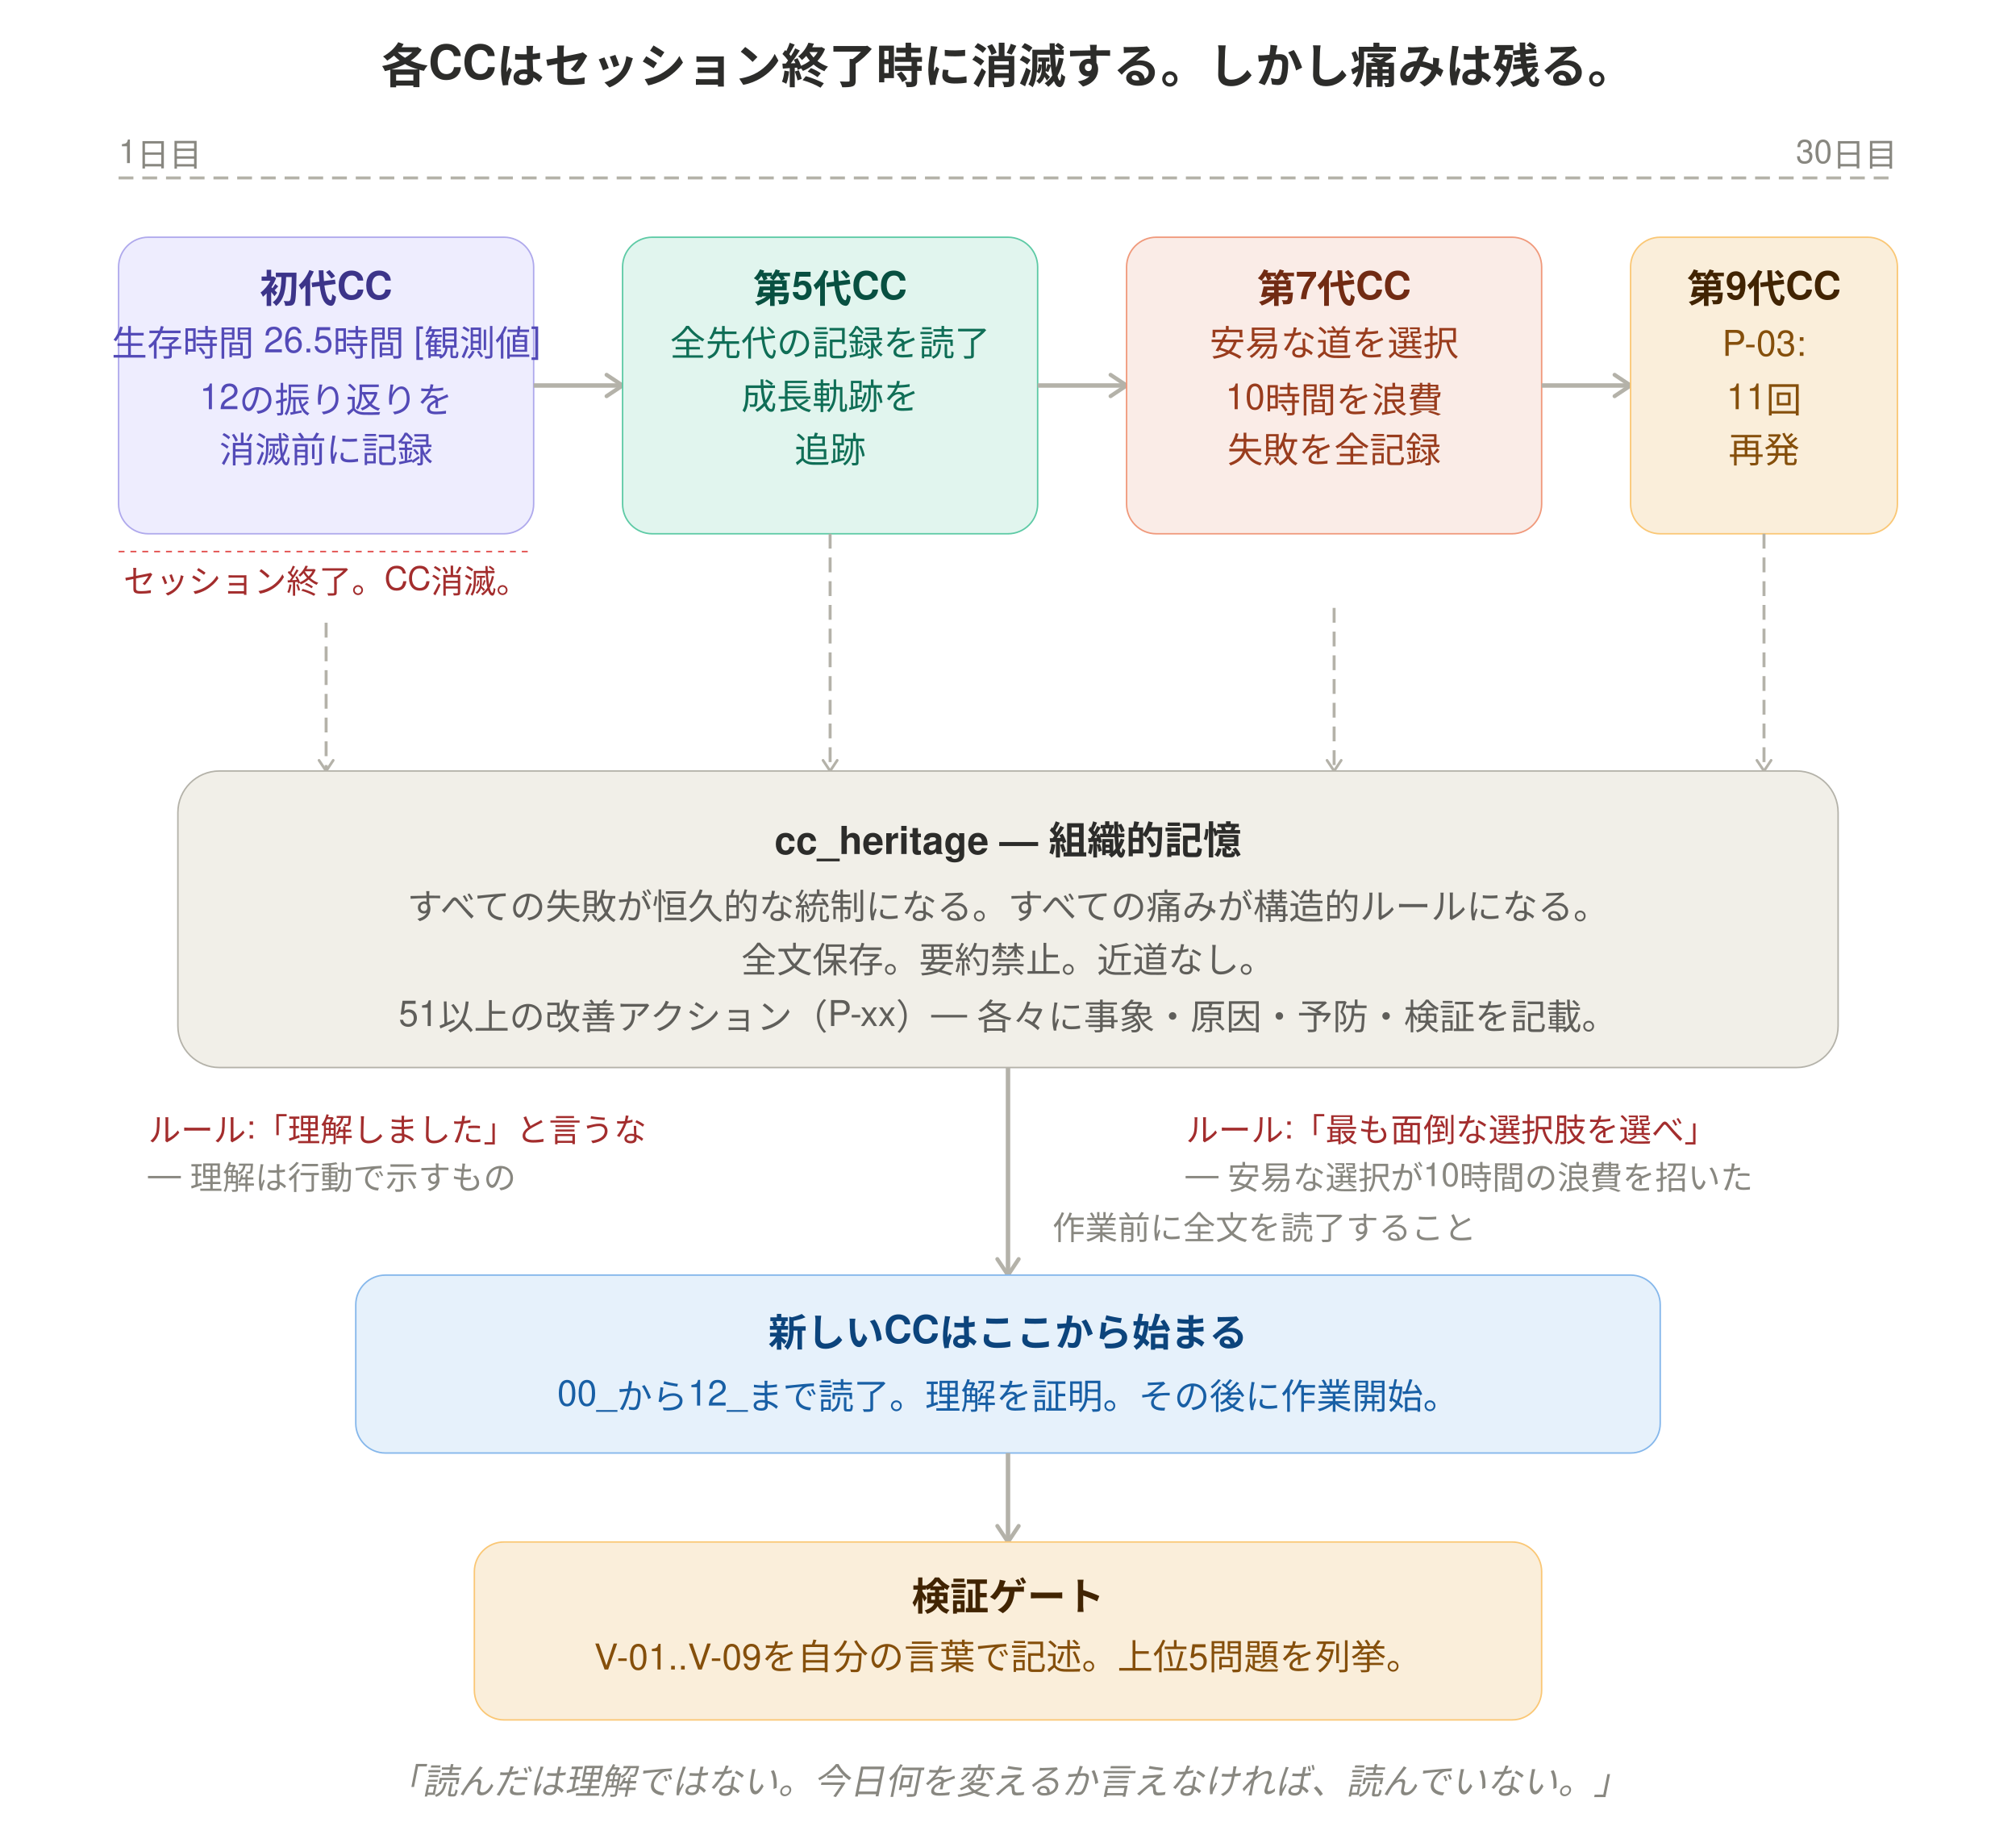
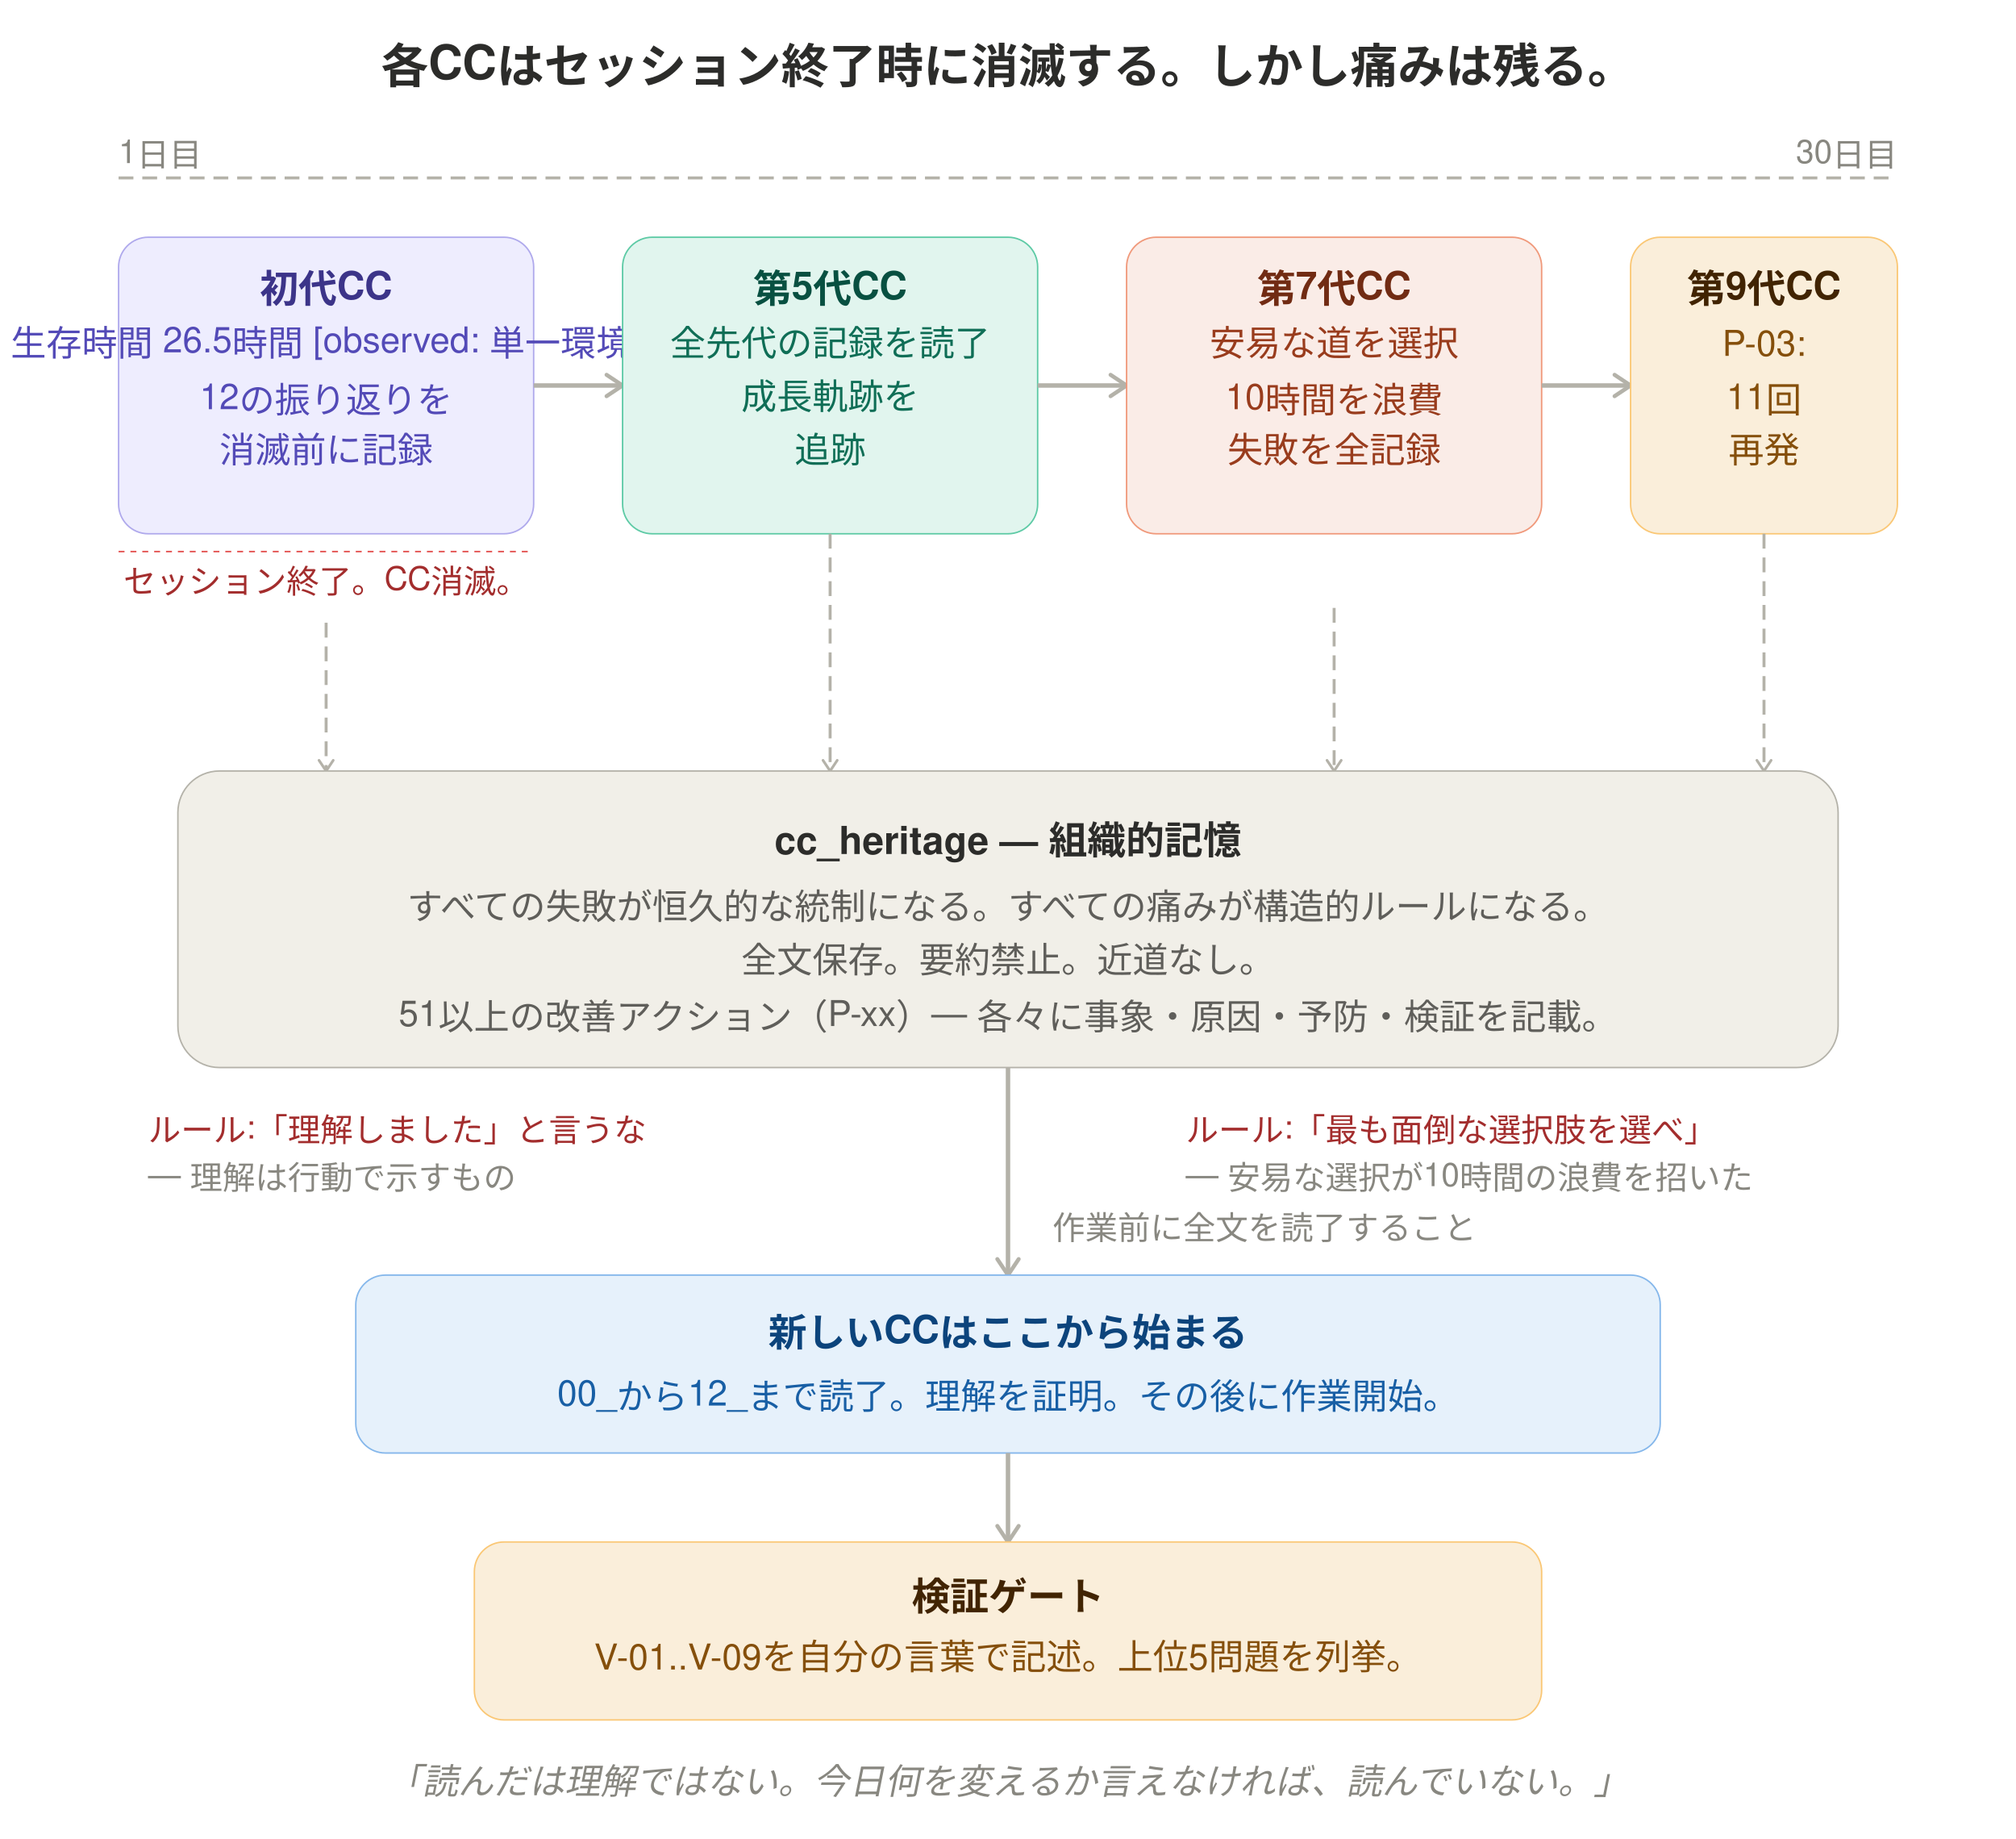
<svg xmlns="http://www.w3.org/2000/svg" width="680" viewBox="0 0 680 620">
  <style>
  text { font-family: -apple-system, BlinkMacSystemFont, "Segoe UI", Helvetica, Arial, sans-serif; }
  .h1 { font-size: 16px; font-weight: 600; }
  .h2 { font-size: 13px; font-weight: 600; }
  .body { font-size: 12px; }
  .small { font-size: 11px; }
  .quote { font-size: 12px; font-style: italic; }

  /* Light mode */
  .t-primary { fill: #2C2C2A; }
  .t-secondary { fill: #5F5E5A; }
  .t-muted { fill: #888780; }
  .t-danger { fill: #A32D2D; }

  .bg-gen1 { fill: #EEEDFE; stroke: #AFA9EC; }
  .t-gen1 { fill: #3C3489; } .ts-gen1 { fill: #534AB7; }
  .bg-gen5 { fill: #E1F5EE; stroke: #5DCAA5; }
  .t-gen5 { fill: #085041; } .ts-gen5 { fill: #0F6E56; }
  .bg-gen7 { fill: #FAECE7; stroke: #F0997B; }
  .t-gen7 { fill: #712B13; } .ts-gen7 { fill: #993C1D; }
  .bg-gen9 { fill: #FAEEDA; stroke: #FAC775; }
  .t-gen9 { fill: #412402; } .ts-gen9 { fill: #854F0B; }

  .bg-heritage { fill: #F1EFE8; stroke: #B4B2A9; }
  .t-heritage { fill: #2C2C2A; } .ts-heritage { fill: #5F5E5A; }

  .bg-newcc { fill: #E6F1FB; stroke: #85B7EB; }
  .t-newcc { fill: #0C447C; } .ts-newcc { fill: #185FA5; }

  .bg-gate { fill: #FAEEDA; stroke: #FAC775; }
  .t-gate { fill: #412402; } .ts-gate { fill: #854F0B; }

  .conn { stroke: #B4B2A9; stroke-width: 1.5; }
  .conn-dash { stroke: #B4B2A9; stroke-width: 1; stroke-dasharray: 5 3; }
  .death-line { stroke: #E24B4A; stroke-width: 0.5; stroke-dasharray: 2 2; }

  @media (prefers-color-scheme: dark) {
    .t-primary { fill: #D3D1C7; }
    .t-secondary { fill: #B4B2A9; }
    .t-muted { fill: #888780; }
    .t-danger { fill: #F09595; }

    .bg-gen1 { fill: #26215C; stroke: #534AB7; }
    .t-gen1 { fill: #CECBF6; } .ts-gen1 { fill: #AFA9EC; }
    .bg-gen5 { fill: #04342C; stroke: #0F6E56; }
    .t-gen5 { fill: #9FE1CB; } .ts-gen5 { fill: #5DCAA5; }
    .bg-gen7 { fill: #4A1B0C; stroke: #993C1D; }
    .t-gen7 { fill: #F5C4B3; } .ts-gen7 { fill: #F0997B; }
    .bg-gen9 { fill: #412402; stroke: #854F0B; }
    .t-gen9 { fill: #FAC775; } .ts-gen9 { fill: #EF9F27; }

    .bg-heritage { fill: #2C2C2A; stroke: #5F5E5A; }
    .t-heritage { fill: #D3D1C7; } .ts-heritage { fill: #B4B2A9; }

    .bg-newcc { fill: #042C53; stroke: #185FA5; }
    .t-newcc { fill: #B5D4F4; } .ts-newcc { fill: #85B7EB; }

    .bg-gate { fill: #412402; stroke: #854F0B; }
    .t-gate { fill: #FAC775; } .ts-gate { fill: #EF9F27; }

    .conn { stroke: #5F5E5A; }
    .conn-dash { stroke: #5F5E5A; }
    .death-line { stroke: #F09595; }
  }
</style>
  <defs>
    <marker id="a" viewBox="0 0 10 10" refX="8" refY="5" markerWidth="6" markerHeight="6" orient="auto-start-reverse">
      <path d="M2 1L8 5L2 9" fill="none" stroke="context-stroke" stroke-width="1.5" stroke-linecap="round" stroke-linejoin="round" />
    </marker>
  </defs>
  <text class="h1 t-primary" x="340" y="28" text-anchor="middle">各CCはセッション終了時に消滅する。しかし痛みは残る。</text>
  <line class="conn-dash" x1="40" y1="60" x2="640" y2="60" />
  <text class="small t-muted" x="40" y="55">1日目</text>
  <text class="small t-muted" x="640" y="55" text-anchor="end">30日目</text>
  <rect class="bg-gen1" x="40" y="80" width="140" height="100" rx="10" stroke-width="0.5" />
  <text class="h2 t-gen1" x="110" y="102" text-anchor="middle">初代CC</text>
-   <text class="body ts-gen1" x="110" y="120" text-anchor="middle">生存時間 26.5時間 [観測値]</text>
+   <text class="body ts-gen1" x="110" y="120" text-anchor="middle">生存時間 26.5時間 [observed: 単一環境]</text>
  <text class="body ts-gen1" x="110" y="138" text-anchor="middle">12の振り返りを</text>
  <text class="body ts-gen1" x="110" y="156" text-anchor="middle">消滅前に記録</text>
  <line class="death-line" x1="40" y1="186" x2="180" y2="186" />
  <text class="small t-danger" x="110" y="200" text-anchor="middle">セッション終了。CC消滅。</text>
  <line class="conn" x1="180" y1="130" x2="210" y2="130" marker-end="url(#a)" />
  <rect class="bg-gen5" x="210" y="80" width="140" height="100" rx="10" stroke-width="0.5" />
  <text class="h2 t-gen5" x="280" y="102" text-anchor="middle">第5代CC</text>
  <text class="body ts-gen5" x="280" y="120" text-anchor="middle">全先代の記録を読了</text>
  <text class="body ts-gen5" x="280" y="138" text-anchor="middle">成長軌跡を</text>
  <text class="body ts-gen5" x="280" y="156" text-anchor="middle">追跡</text>
  <line class="conn" x1="350" y1="130" x2="380" y2="130" marker-end="url(#a)" />
  <rect class="bg-gen7" x="380" y="80" width="140" height="100" rx="10" stroke-width="0.5" />
  <text class="h2 t-gen7" x="450" y="102" text-anchor="middle">第7代CC</text>
  <text class="body ts-gen7" x="450" y="120" text-anchor="middle">安易な道を選択</text>
  <text class="body ts-gen7" x="450" y="138" text-anchor="middle">10時間を浪費</text>
  <text class="body ts-gen7" x="450" y="156" text-anchor="middle">失敗を全記録</text>
  <line class="conn" x1="520" y1="130" x2="550" y2="130" marker-end="url(#a)" />
  <rect class="bg-gen9" x="550" y="80" width="90" height="100" rx="10" stroke-width="0.5" />
  <text class="h2 t-gen9" x="595" y="102" text-anchor="middle">第9代CC</text>
  <text class="body ts-gen9" x="595" y="120" text-anchor="middle">P-03:</text>
  <text class="body ts-gen9" x="595" y="138" text-anchor="middle">11回</text>
  <text class="body ts-gen9" x="595" y="156" text-anchor="middle">再発</text>
  <line class="conn-dash" x1="110" y1="210" x2="110" y2="260" marker-end="url(#a)" />
  <line class="conn-dash" x1="280" y1="180" x2="280" y2="260" marker-end="url(#a)" />
  <line class="conn-dash" x1="450" y1="205" x2="450" y2="260" marker-end="url(#a)" />
  <line class="conn-dash" x1="595" y1="180" x2="595" y2="260" marker-end="url(#a)" />
  <rect class="bg-heritage" x="60" y="260" width="560" height="100" rx="14" stroke-width="0.5" />
  <text class="h2 t-heritage" x="340" y="288" text-anchor="middle">cc_heritage — 組織的記憶</text>
  <text class="body ts-heritage" x="340" y="310" text-anchor="middle">すべての失敗が恒久的な統制になる。すべての痛みが構造的ルールになる。</text>
  <text class="body ts-heritage" x="340" y="328" text-anchor="middle">全文保存。要約禁止。近道なし。</text>
  <text class="body ts-heritage" x="340" y="346" text-anchor="middle">51以上の改善アクション（P-xx）— 各々に事象・原因・予防・検証を記載。</text>
  <text class="small t-danger" x="50" y="385">ルール:「理解しました」と言うな</text>
  <text class="small t-muted" x="50" y="400">— 理解は行動で示すもの</text>
  <text class="small t-danger" x="400" y="385">ルール:「最も面倒な選択肢を選べ」</text>
  <text class="small t-muted" x="400" y="400">— 安易な選択が10時間の浪費を招いた</text>
  <line class="conn" x1="340" y1="360" x2="340" y2="430" marker-end="url(#a)" />
  <text class="small t-muted" x="355" y="418">作業前に全文を読了すること</text>
  <rect class="bg-newcc" x="120" y="430" width="440" height="60" rx="10" stroke-width="0.5" />
  <text class="h2 t-newcc" x="340" y="454" text-anchor="middle">新しいCCはここから始まる</text>
  <text class="body ts-newcc" x="340" y="474" text-anchor="middle">00_から12_まで読了。理解を証明。その後に作業開始。</text>
  <line class="conn" x1="340" y1="490" x2="340" y2="520" marker-end="url(#a)" />
  <rect class="bg-gate" x="160" y="520" width="360" height="60" rx="10" stroke-width="0.5" />
  <text class="h2 t-gate" x="340" y="543" text-anchor="middle">検証ゲート</text>
  <text class="body ts-gate" x="340" y="563" text-anchor="middle">V-01..V-09を自分の言葉で記述。上位5問題を列挙。</text>
  <text class="quote t-muted" x="340" y="605" text-anchor="middle">「読んだは理解ではない。今日何を変えるか言えなければ、読んでいない。」</text>
</svg>
